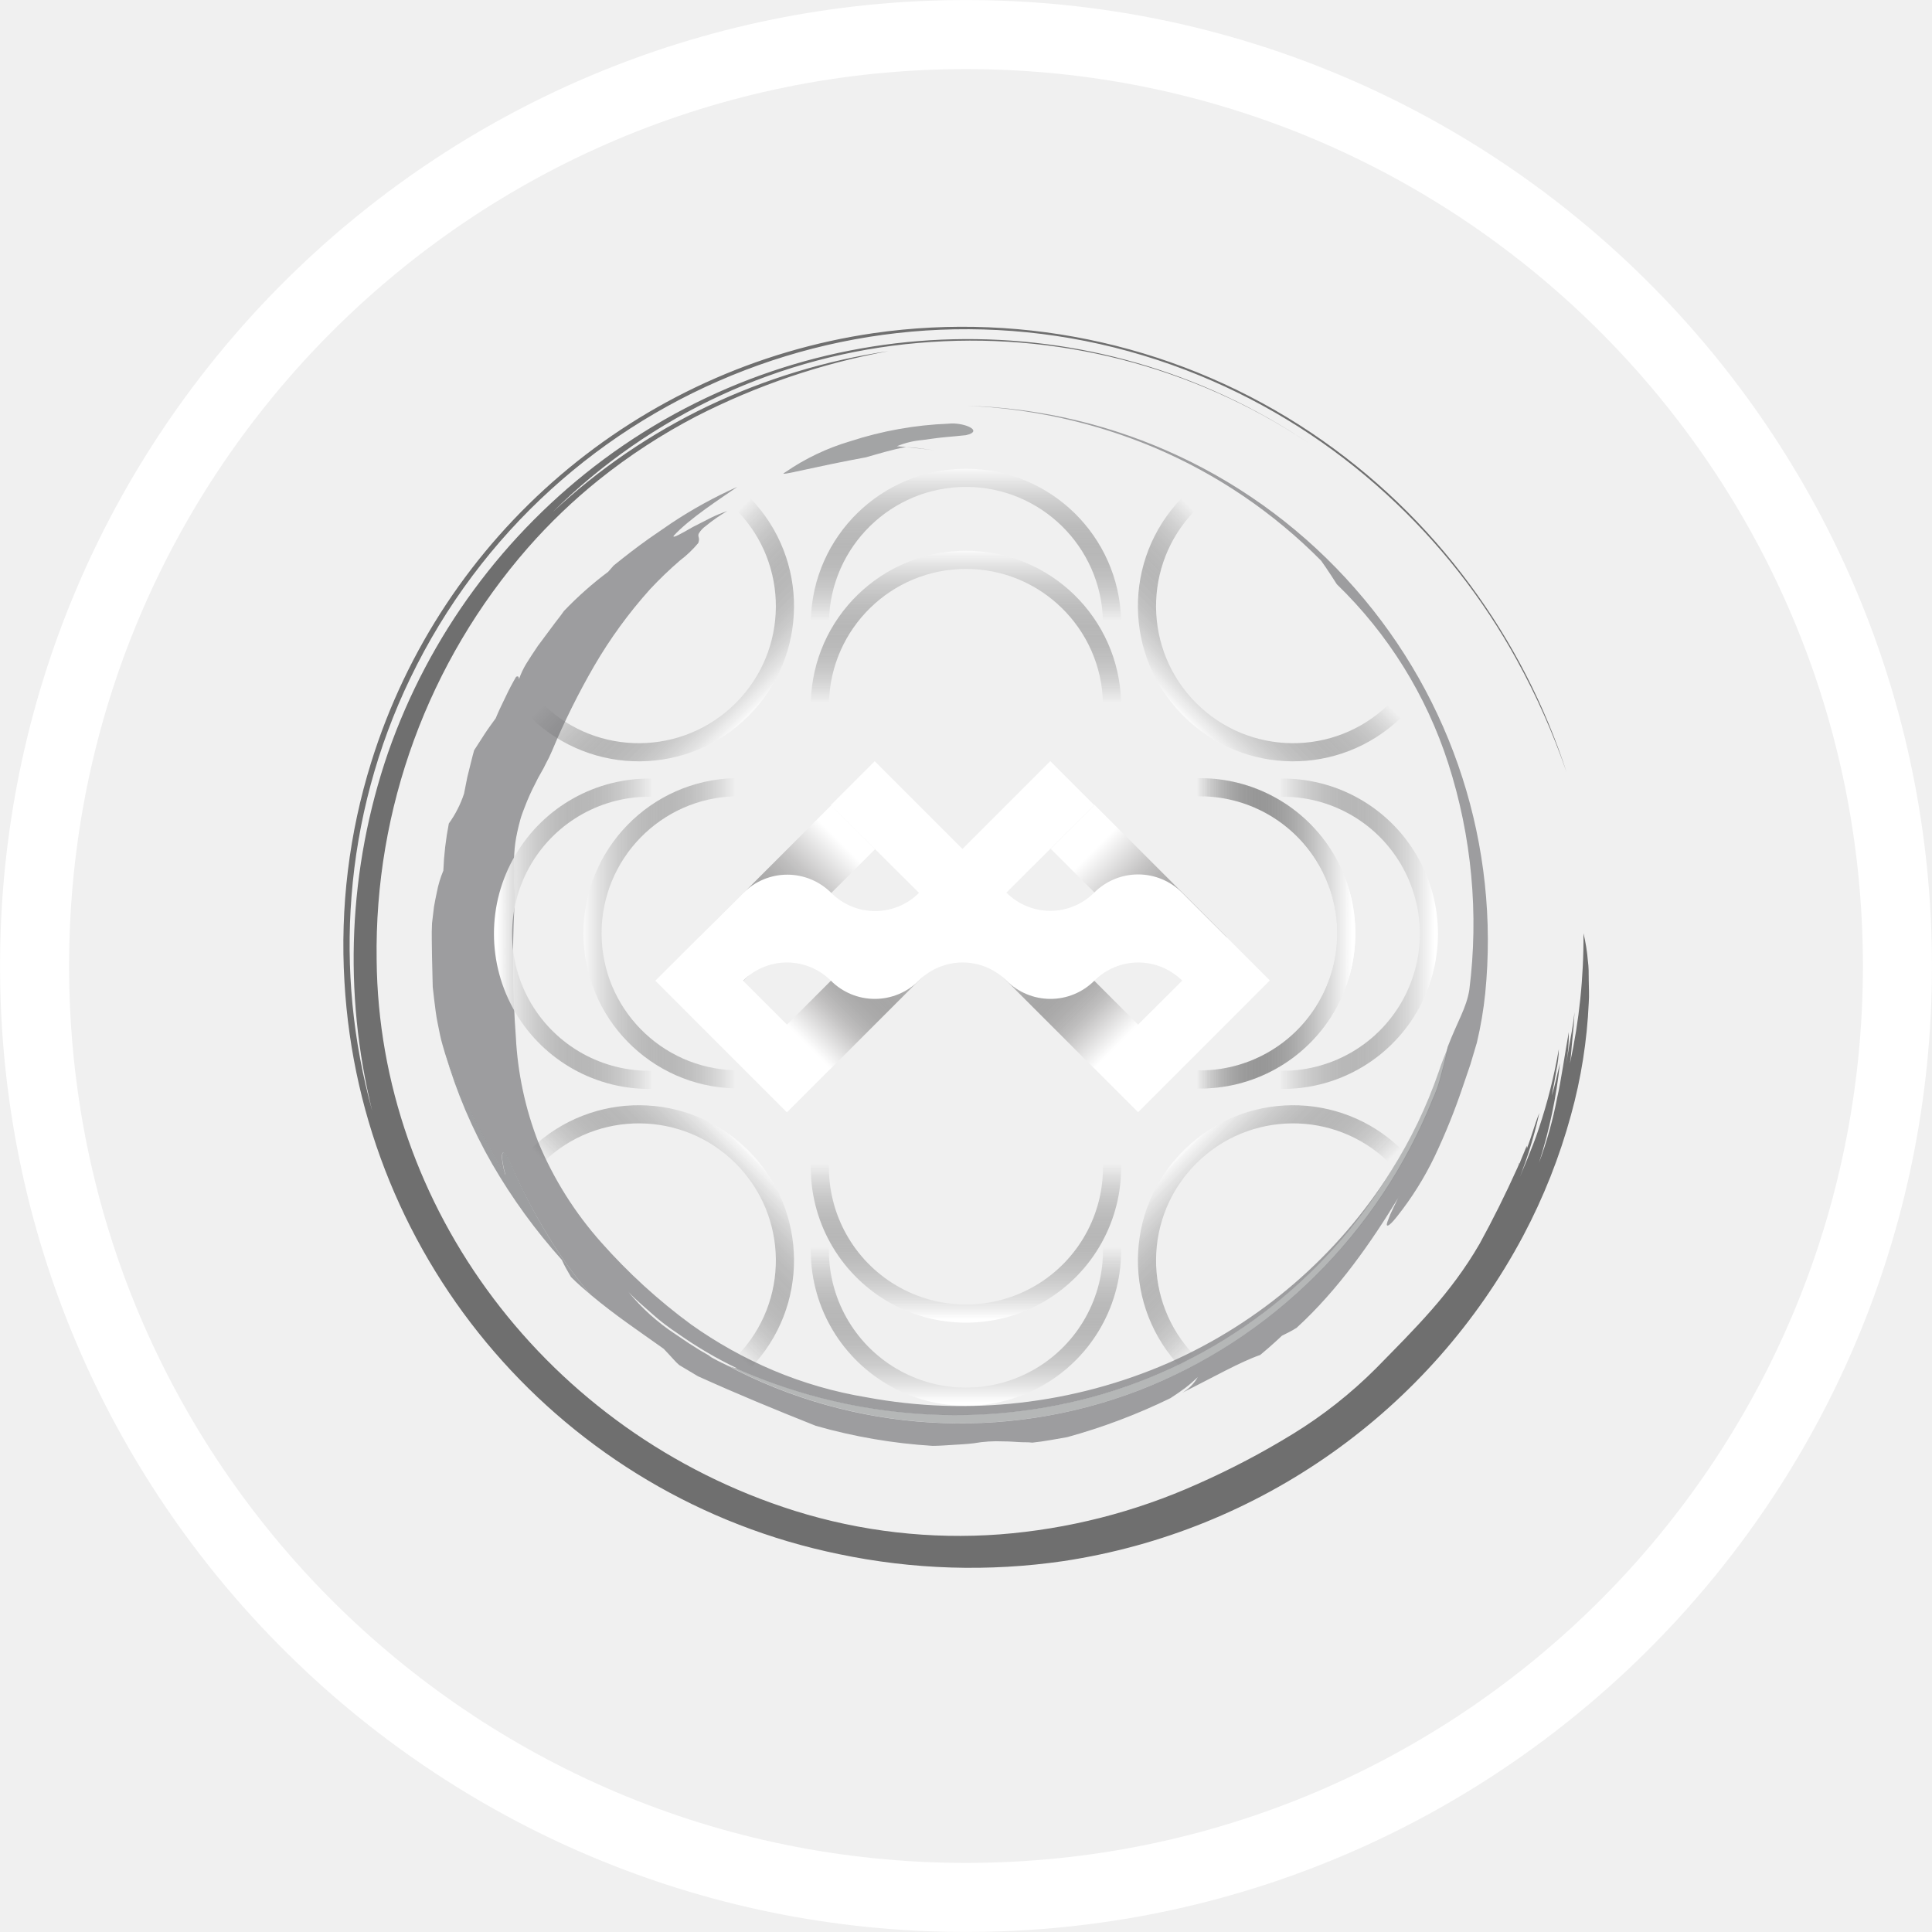
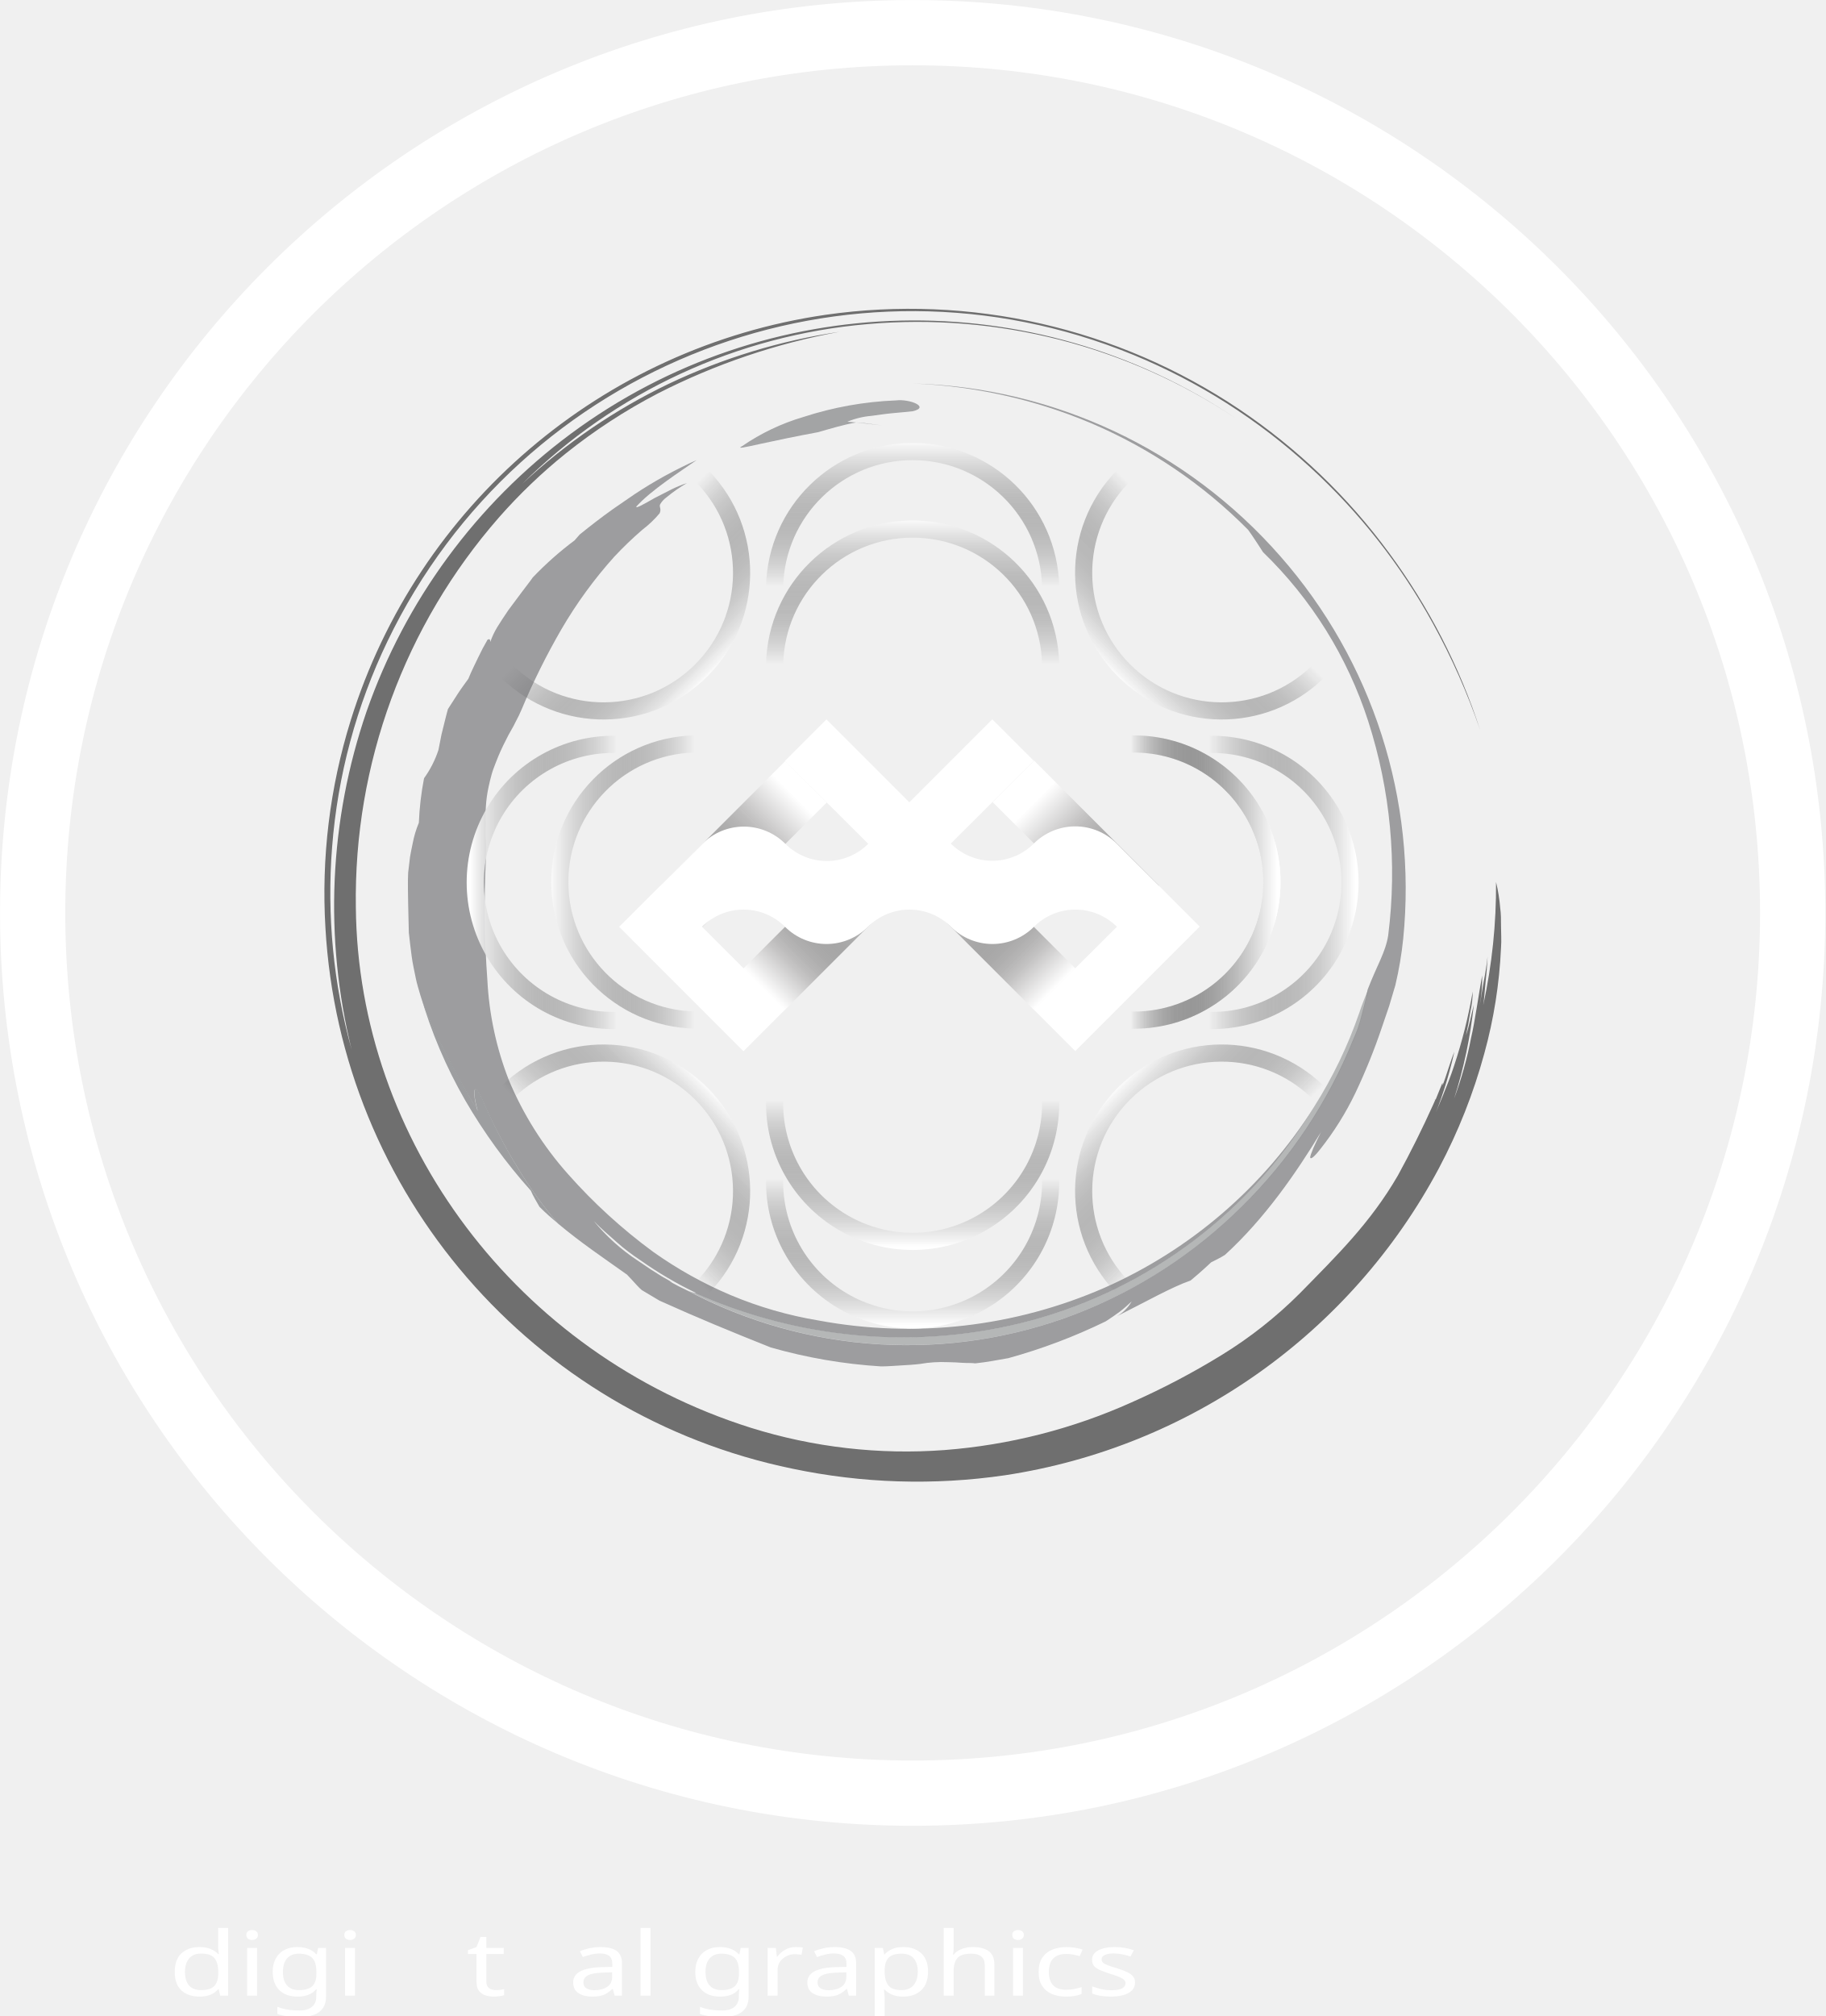
- <svg xmlns="http://www.w3.org/2000/svg" xmlns:xlink="http://www.w3.org/1999/xlink" viewBox="0 0 245.96 245.96">
+ <svg xmlns="http://www.w3.org/2000/svg" xmlns:xlink="http://www.w3.org/1999/xlink" viewBox="0 0 245.96 271.58">
  <defs>
-     <style>.cls-1,.cls-10,.cls-11,.cls-12,.cls-13,.cls-14,.cls-15,.cls-16,.cls-22,.cls-23,.cls-24,.cls-25,.cls-26,.cls-27,.cls-4{fill:none;}.cls-1,.cls-12{stroke:#fff;}.cls-1,.cls-10,.cls-11,.cls-12,.cls-13,.cls-14,.cls-15,.cls-16,.cls-22,.cls-23,.cls-24,.cls-25,.cls-26,.cls-27{stroke-miterlimit:10;}.cls-1{stroke-width:8.79px;}.cls-2,.cls-20{opacity:0.7;}.cls-3{fill:#373737;}.cls-4{stroke:#373737;stroke-width:0;}.cls-5{fill:url(#linear-gradient);}.cls-6{fill:url(#linear-gradient-2);}.cls-7{fill:url(#linear-gradient-3);}.cls-8{fill:url(#linear-gradient-4);}.cls-9{fill:#fff;}.cls-10,.cls-11,.cls-13,.cls-14,.cls-15,.cls-16,.cls-22,.cls-23,.cls-24,.cls-25,.cls-26,.cls-27{stroke-width:2.31px;}.cls-10{stroke:url(#linear-gradient-5);}.cls-11{stroke:url(#linear-gradient-6);}.cls-12{stroke-width:0.83px;}.cls-13{stroke:url(#linear-gradient-7);}.cls-14{stroke:url(#linear-gradient-8);}.cls-15{stroke:url(#linear-gradient-9);}.cls-16{stroke:url(#linear-gradient-10);}.cls-17,.cls-18,.cls-21{opacity:0.8;}.cls-18{fill:#77787b;}.cls-19,.cls-20{fill:#888a8c;}.cls-21{fill:#6d6e71;}.cls-22{stroke:url(#linear-gradient-11);}.cls-23{stroke:url(#linear-gradient-12);}.cls-24{stroke:url(#linear-gradient-13);}.cls-25{stroke:url(#linear-gradient-14);}.cls-26{stroke:url(#linear-gradient-16);}.cls-27{stroke:url(#linear-gradient-17);}</style>
+     <style>.cls-1{font-size:12px;font-family:VenusRising-Regular, Venus Rising;}.cls-1,.cls-11{fill:#fff;}.cls-2{letter-spacing:-0.03em;}.cls-12,.cls-13,.cls-14,.cls-15,.cls-16,.cls-17,.cls-18,.cls-24,.cls-25,.cls-26,.cls-27,.cls-28,.cls-29,.cls-3,.cls-6{fill:none;}.cls-14,.cls-3{stroke:#fff;}.cls-12,.cls-13,.cls-14,.cls-15,.cls-16,.cls-17,.cls-18,.cls-24,.cls-25,.cls-26,.cls-27,.cls-28,.cls-29,.cls-3{stroke-miterlimit:10;}.cls-3{stroke-width:8.79px;}.cls-22,.cls-4{opacity:0.7;}.cls-5{fill:#373737;}.cls-6{stroke:#373737;stroke-width:0;}.cls-7{fill:url(#linear-gradient);}.cls-8{fill:url(#linear-gradient-2);}.cls-9{fill:url(#linear-gradient-3);}.cls-10{fill:url(#linear-gradient-4);}.cls-12,.cls-13,.cls-15,.cls-16,.cls-17,.cls-18,.cls-24,.cls-25,.cls-26,.cls-27,.cls-28,.cls-29{stroke-width:2.31px;}.cls-12{stroke:url(#linear-gradient-5);}.cls-13{stroke:url(#linear-gradient-6);}.cls-14{stroke-width:0.83px;}.cls-15{stroke:url(#linear-gradient-7);}.cls-16{stroke:url(#linear-gradient-8);}.cls-17{stroke:url(#linear-gradient-9);}.cls-18{stroke:url(#linear-gradient-10);}.cls-19,.cls-20,.cls-23{opacity:0.8;}.cls-20{fill:#77787b;}.cls-21,.cls-22{fill:#888a8c;}.cls-23{fill:#6d6e71;}.cls-24{stroke:url(#linear-gradient-11);}.cls-25{stroke:url(#linear-gradient-12);}.cls-26{stroke:url(#linear-gradient-13);}.cls-27{stroke:url(#linear-gradient-14);}.cls-28{stroke:url(#linear-gradient-16);}.cls-29{stroke:url(#linear-gradient-17);}</style>
    <linearGradient id="linear-gradient" x1="-1813.86" y1="1655.2" x2="-1813.86" y2="1615.68" gradientTransform="translate(1914.06 -869.98) scale(1 0.6)" gradientUnits="userSpaceOnUse">
      <stop offset="0" stop-color="#fff" />
      <stop offset="0.25" stop-color="#c5c4c4" />
      <stop offset="1" stop-opacity="0" />
    </linearGradient>
    <linearGradient id="linear-gradient-2" x1="-1180.63" y1="1382.07" x2="-1180.63" y2="1342.56" gradientTransform="translate(1325.6 -707.64) scale(1 0.6)" xlink:href="#linear-gradient" />
    <linearGradient id="linear-gradient-3" x1="2670.24" y1="-2531.51" x2="2670.24" y2="-2571.03" gradientTransform="translate(-2560.29 1401.91) scale(1 0.5)" xlink:href="#linear-gradient" />
    <linearGradient id="linear-gradient-4" x1="2108.72" y1="-1673.54" x2="2108.72" y2="-1713.05" gradientTransform="translate(-1973.61 972.89) scale(1 0.5)" xlink:href="#linear-gradient" />
    <linearGradient id="linear-gradient-5" x1="747.32" y1="-1063.01" x2="767.07" y2="-1063.01" gradientTransform="translate(919.43 -944.19) rotate(180)" gradientUnits="userSpaceOnUse">
      <stop offset="0" stop-color="#fff" />
      <stop offset="1" stop-opacity="0" />
    </linearGradient>
    <linearGradient id="linear-gradient-6" x1="423.19" y1="181.65" x2="442.94" y2="181.65" gradientTransform="translate(-349.34 -62.84)" xlink:href="#linear-gradient-5" />
    <linearGradient id="linear-gradient-7" x1="-136.07" y1="-701.74" x2="-116.32" y2="-701.74" gradientTransform="translate(824.71 31.88) rotate(-90)" xlink:href="#linear-gradient-5" />
    <linearGradient id="linear-gradient-8" x1="811.56" y1="-250.35" x2="831.31" y2="-250.35" gradientTransform="translate(-600.47 -250.58) rotate(45)" xlink:href="#linear-gradient-5" />
    <linearGradient id="linear-gradient-9" x1="-239.3" y1="-1085.37" x2="-219.54" y2="-1085.37" gradientTransform="translate(693.8 -845.3) rotate(-135)" xlink:href="#linear-gradient-5" />
    <linearGradient id="linear-gradient-10" x1="1306.58" y1="-179.62" x2="1326.33" y2="-179.62" gradientTransform="translate(-56.64 -1236.89) rotate(90)" xlink:href="#linear-gradient-5" />
    <linearGradient id="linear-gradient-11" x1="766.48" y1="-1130.46" x2="786.23" y2="-1130.46" gradientTransform="translate(-161.83 -1195.08) rotate(135)" xlink:href="#linear-gradient-5" />
    <linearGradient id="linear-gradient-12" x1="-194.21" y1="-205.26" x2="-174.46" y2="-205.26" gradientTransform="translate(432.88 99.19) rotate(-45)" xlink:href="#linear-gradient-5" />
    <linearGradient id="linear-gradient-13" x1="-497.54" y1="-635.98" x2="-477.79" y2="-635.98" gradientTransform="translate(758.95 -319.01) rotate(-90)" xlink:href="#linear-gradient-5" />
    <linearGradient id="linear-gradient-14" x1="1296.11" y1="-179.62" x2="1315.87" y2="-179.62" gradientTransform="translate(-56.64 -1236.89) rotate(90)" xlink:href="#linear-gradient-5" />
    <linearGradient id="linear-gradient-16" x1="156.58" y1="-45.61" x2="176.34" y2="-45.61" gradientTransform="translate(-93.26 164.49)" xlink:href="#linear-gradient-5" />
    <linearGradient id="linear-gradient-17" x1="641.99" y1="-769.98" x2="661.74" y2="-769.98" gradientTransform="translate(824.62 -651.11) rotate(180)" xlink:href="#linear-gradient-5" />
  </defs>
  <g id="Layer_2" data-name="Layer 2">
    <g id="Layer_1-2" data-name="Layer 1">
-       <circle class="cls-1" cx="122.98" cy="122.98" r="118.58" />
-       <g class="cls-2">
-         <path class="cls-3" d="M193.15,148.74c-1.48,3.29-3.12,6.58-4.79,9.62-3.72,6.41-8.22,10.77-13.21,15.87a57.44,57.44,0,0,1-10.55,8.32,102,102,0,0,1-12.13,6.37,75.69,75.69,0,0,1-25.19,6.42,70,70,0,0,1-26.11-3c-31.57-9.94-52.93-38.76-53.22-70.1A77.94,77.94,0,0,1,67.22,69.72a72.16,72.16,0,0,1,9-8.62A76,76,0,0,1,88.65,53a89.12,89.12,0,0,1,24.47-8.3,81.39,81.39,0,0,0-23,7,78.72,78.72,0,0,0-19.77,13.5,75.22,75.22,0,0,1,46.55-21.54,77.24,77.24,0,0,1,49.62,12.69,77.79,77.79,0,0,0-89.64,2.11A79,79,0,0,0,49.4,95.83a80.63,80.63,0,0,0-2,45.64,79,79,0,0,1-2.65-27.35,77.69,77.69,0,0,1,7.47-27.75A78.46,78.46,0,0,1,152.75,47.82,80.48,80.48,0,0,1,176.49,62.9,81.88,81.88,0,0,1,193.09,84a91.14,91.14,0,0,1,6.35,14.32,83.88,83.88,0,0,0-12.27-23.84A81.29,81.29,0,0,0,167,55.14a79.7,79.7,0,0,0-55.77-12.73A78.9,78.9,0,0,0,47.25,97.07a78.19,78.19,0,0,0-3.4,27.9,79,79,0,0,0,62.93,72.88,81.71,81.71,0,0,0,28.61.89,79.8,79.8,0,0,0,58.52-41.4A74.79,74.79,0,0,0,200,141.95a64.23,64.23,0,0,0,2.26-14.28c.08-1,0-2,0-2.88s0-1.72-.11-2.47a22.58,22.58,0,0,0-.56-3.5,75.39,75.39,0,0,1-1.73,16.61c.16-1,.2-2.06.32-3.16l.16-1.68.11-1.73c-.12,1.1-.3,2.26-.52,3.39s-.36,2.26-.56,3.27a20.69,20.69,0,0,0,.35-4.12c-.48,2.61-1,6.35-1.49,8.4a50.94,50.94,0,0,1-2.3,8.22,62.84,62.84,0,0,0,2.66-12.66c-.35,1.39-.6,2.8-1.05,4.13l.3-1.51.3-1.75a13.14,13.14,0,0,0,.31-2.66,69,69,0,0,1-2.53,10.06c-.46,1.42-1,2.74-1.51,4s-1.09,2.57-1.61,3.9a55.11,55.11,0,0,0,3.17-9.84c-.6,1.45-1,3.06-1.6,4.56a.8.8,0,0,0,0-.37c-.26.67-.65,1.53-.91,2.23-.06,0-.16.13-.16,0l.09.08" />
-         <path class="cls-3" d="M198.46,145.35a68.1,68.1,0,0,1-5,11.18" />
-         <path class="cls-4" d="M44.21,121.16l0-2.18.09-2.63.07-1.67.17-1.9.19-2.12.32-2.32c.18-1.62.57-3.35.91-5.21a82.91,82.91,0,0,1,3.69-12.26A79.57,79.57,0,0,1,67.5,63.62a81.9,81.9,0,0,1,15-11.69,79.21,79.21,0,0,1,18.43-8.08l2.48-.7,2.52-.59c1.68-.43,3.4-.65,5.1-1a81.86,81.86,0,0,1,10.43-.89,79.33,79.33,0,0,1,56.36,21.6,83,83,0,0,1,20.28,29.63,89.06,89.06,0,0,1,4.43,14.49,115.58,115.58,0,0,1,1.85,12.41" />
-         <path class="cls-4" d="M86,51.64a8,8,0,0,1,.71-.38l2.1-1.05a82.51,82.51,0,0,1,8.09-3.43,79.34,79.34,0,0,1,13-3.4,78.85,78.85,0,0,1,36.39,2.18,78.88,78.88,0,0,1,19.44,8.87,82.12,82.12,0,0,1,16.95,14.26,83.36,83.36,0,0,1,12.47,18.12" />
+       <text class="cls-1" transform="translate(22.72 268.84) scale(1.26 1)">digi<tspan class="cls-2" x="31.82" y="0">t</tspan>
+         <tspan x="42.72" y="0">al graphics</tspan>
+       </text>
+       <circle class="cls-3" cx="122.98" cy="122.98" r="118.58" />
+       <g class="cls-4">
+         <path class="cls-5" d="M193.15,148.74c-1.48,3.29-3.12,6.58-4.79,9.62-3.72,6.41-8.22,10.77-13.21,15.87a57.44,57.44,0,0,1-10.55,8.32,102,102,0,0,1-12.13,6.37,75.69,75.69,0,0,1-25.19,6.42,70,70,0,0,1-26.11-3c-31.57-9.94-52.93-38.76-53.22-70.1A77.94,77.94,0,0,1,67.22,69.72a72.16,72.16,0,0,1,9-8.62A76,76,0,0,1,88.65,53a89.12,89.12,0,0,1,24.47-8.3,81.39,81.39,0,0,0-23,7,78.72,78.72,0,0,0-19.77,13.5,75.22,75.22,0,0,1,46.55-21.54,77.24,77.24,0,0,1,49.62,12.69,77.79,77.79,0,0,0-89.64,2.11A79,79,0,0,0,49.4,95.83a80.63,80.63,0,0,0-2,45.64,79,79,0,0,1-2.65-27.35,77.69,77.69,0,0,1,7.47-27.75A78.46,78.46,0,0,1,152.75,47.82,80.48,80.48,0,0,1,176.49,62.9,81.88,81.88,0,0,1,193.09,84a91.14,91.14,0,0,1,6.35,14.32,83.88,83.88,0,0,0-12.27-23.84A81.29,81.29,0,0,0,167,55.14a79.7,79.7,0,0,0-55.77-12.73A78.9,78.9,0,0,0,47.25,97.07a78.19,78.19,0,0,0-3.4,27.9,79,79,0,0,0,62.93,72.88,81.71,81.71,0,0,0,28.61.89,79.8,79.8,0,0,0,58.52-41.4A74.79,74.79,0,0,0,200,141.95a64.23,64.23,0,0,0,2.26-14.28c.08-1,0-2,0-2.88s0-1.72-.11-2.47a22.58,22.58,0,0,0-.56-3.5,75.39,75.39,0,0,1-1.73,16.61c.16-1,.2-2.06.32-3.16l.16-1.68.11-1.73c-.12,1.1-.3,2.26-.52,3.39s-.36,2.26-.56,3.27a20.69,20.69,0,0,0,.35-4.12c-.48,2.61-1,6.35-1.49,8.4a50.94,50.94,0,0,1-2.3,8.22,62.84,62.84,0,0,0,2.66-12.66c-.35,1.39-.6,2.8-1.05,4.13l.3-1.51.3-1.75a13.14,13.14,0,0,0,.31-2.66,69,69,0,0,1-2.53,10.06c-.46,1.42-1,2.74-1.51,4s-1.09,2.57-1.61,3.9a55.11,55.11,0,0,0,3.17-9.84c-.6,1.45-1,3.06-1.6,4.56a.8.8,0,0,0,0-.37c-.26.67-.65,1.53-.91,2.23-.06,0-.16.13-.16,0l.09.08" />
+         <path class="cls-5" d="M198.46,145.35a68.1,68.1,0,0,1-5,11.18" />
+         <path class="cls-6" d="M44.21,121.16l0-2.18.09-2.63.07-1.67.17-1.9.19-2.12.32-2.32c.18-1.62.57-3.35.91-5.21a82.91,82.91,0,0,1,3.69-12.26A79.57,79.57,0,0,1,67.5,63.62a81.9,81.9,0,0,1,15-11.69,79.21,79.21,0,0,1,18.43-8.08l2.48-.7,2.52-.59c1.68-.43,3.4-.65,5.1-1a81.86,81.86,0,0,1,10.43-.89,79.33,79.33,0,0,1,56.36,21.6,83,83,0,0,1,20.28,29.63,89.06,89.06,0,0,1,4.43,14.49,115.58,115.58,0,0,1,1.85,12.41" />
+         <path class="cls-6" d="M86,51.64a8,8,0,0,1,.71-.38l2.1-1.05a82.51,82.51,0,0,1,8.09-3.43,79.34,79.34,0,0,1,13-3.4,78.85,78.85,0,0,1,36.39,2.18,78.88,78.88,0,0,1,19.44,8.87,82.12,82.12,0,0,1,16.95,14.26,83.36,83.36,0,0,1,12.47,18.12" />
      </g>
-       <rect class="cls-5" x="96.25" y="101.84" width="7.9" height="23.77" transform="translate(90.64 264.99) rotate(-135)" />
-       <rect class="cls-6" x="141.02" y="101.76" width="7.9" height="23.82" transform="translate(327.86 91.55) rotate(135)" />
-       <rect class="cls-7" x="106" y="116.4" width="7.9" height="19.76" transform="translate(121.49 -40.76) rotate(45)" />
-       <rect class="cls-8" x="131.16" y="116.36" width="7.9" height="19.76" transform="translate(-49.69 132.52) rotate(-45)" />
-       <path class="cls-9" d="M139.3,102.49l-5.59-5.59-11.18,11.18L111.36,96.91l-5.59,5.59L117,113.67h0a7.9,7.9,0,0,1-11.18,0h0a7.9,7.9,0,0,0-11.18,0h0L83.43,124.85,89,130.43l11.18,11.18,5.59-5.59L94.6,124.85h0a7.9,7.9,0,0,1,11.18,0h0a7.9,7.9,0,0,0,11.18,0h0a7.9,7.9,0,0,1,11.18,0h0a7.9,7.9,0,0,0,11.18,0h0a7.9,7.9,0,0,1,11.18,0h0L139.3,136l5.59,5.59,11.18-11.18,5.59-5.59-5.59-5.59-5.59-5.59h0a7.9,7.9,0,0,0-11.18,0h0a7.9,7.9,0,0,1-11.18,0h0Z" />
-       <path class="cls-10" d="M152.36,137.42a18.6,18.6,0,1,0,0-37.19" />
-       <path class="cls-11" d="M93.6,100.22a18.6,18.6,0,0,0,0,37.19" />
-       <path class="cls-12" d="M72,144.1" />
-       <path class="cls-13" d="M104.38,148.2a18.6,18.6,0,1,0,37.19,0" />
-       <path class="cls-14" d="M177.53,147.07a18.6,18.6,0,0,0-26.3,26.3" />
-       <path class="cls-15" d="M68.42,90.56a18.6,18.6,0,0,0,26.3-26.3" />
-       <path class="cls-16" d="M141.57,89.44a18.6,18.6,0,0,0-37.19,0" />
-       <g class="cls-17">
-         <path class="cls-18" d="M118.79,57.3l-2.29-.3-2.32-.19a10.78,10.78,0,0,1,3.26-.79c.84-.11,1.78-.26,2.73-.35s1.91-.17,2.81-.27c2.4-.55-.39-1.69-2.25-1.46a46,46,0,0,0-12.5,2.24A29,29,0,0,0,100,60.1c-.79.42.35.16,2.4-.29s5-1.07,7.84-1.59c1.68-.48,3.38-1,5.11-1.31" />
-         <path class="cls-19" d="M72.69,162.57c.82.83,1.66,1.55,2.49,2.25a56.34,56.34,0,0,1-5.35-7.39A72.63,72.63,0,0,1,65,148.08c-1.27-2.74-1.32-.83-.64,1.54-2.2-3.71-3.53-6.31-4.7-8.57-.56-1.14-1.12-2.19-1.58-3.31a32.78,32.78,0,0,1-1.4-3.63,63.77,63.77,0,0,0,6,14.11,73.27,73.27,0,0,0,8.85,12.18C71.85,161.15,72.28,161.85,72.69,162.57Z" />
-         <path class="cls-20" d="M183.15,136.47a60.43,60.43,0,0,1-6.08,12.63A64.08,64.08,0,0,1,139,177.86a66.9,66.9,0,0,1-23.46,2,68.74,68.74,0,0,1-21.84-5.69,4.73,4.73,0,0,1-1.27-.44A63.46,63.46,0,0,0,145,177a65.12,65.12,0,0,0,22.43-14.5,66.69,66.69,0,0,0,15-22.54,17.59,17.59,0,0,0,.87-2.33c.31-1.21.78-2.72,1.06-4.35C184,134.19,183.55,135.24,183.15,136.47Z" />
-         <path class="cls-21" d="M168.19,71.38c.73,1,2,3,2,3a55.3,55.3,0,0,1,14.18,22.79A66.76,66.76,0,0,1,187.06,126c-.36,2.3-1.5,4-2.76,7.28-.29,1.63-.75,3.14-1.06,4.35a17.59,17.59,0,0,1-.87,2.33,66.69,66.69,0,0,1-15,22.54A65.12,65.12,0,0,1,145,177a63.46,63.46,0,0,1-52.56-3.24c-1.35-.61-2.93-1.55-1.83-1,0,0-.55-.3-1.41-.8L87.68,171l-1.73-1.17A26.56,26.56,0,0,1,80,164.47c1,1.06,2.08,1.94,3.09,2.85s2.09,1.71,3.22,2.46a51.53,51.53,0,0,0,7.51,4.41h-.14a68.74,68.74,0,0,0,21.84,5.69,66.9,66.9,0,0,0,23.46-2,64.08,64.08,0,0,0,38.09-28.75,64,64,0,0,1-28.27,24.36,66,66,0,0,1-38.48,4.4,52.81,52.81,0,0,1-11.88-3.43A55.13,55.13,0,0,1,88,168.63a73.16,73.16,0,0,1-11.44-10.44,45.4,45.4,0,0,1-8-12.7A43.06,43.06,0,0,1,65.67,132a133.1,133.1,0,0,1-.2-16.22c.07-1.07.07-2,0-2.74s0-1.47,0-2.17a16.43,16.43,0,0,1,0-2.18,16.82,16.82,0,0,1,.38-2.75c.11-.53.25-1.08.4-1.63s.37-1.08.57-1.61a28.46,28.46,0,0,1,1.35-3c.44-.94,1-1.76,1.31-2.46a18,18,0,0,0,.8-1.65,94.13,94.13,0,0,1,5.37-10.82A59.16,59.16,0,0,1,82.77,75a48.88,48.88,0,0,1,3.79-3.64,14.24,14.24,0,0,0,2.33-2.22c.27-.68-.12-.8.07-1.22a3.13,3.13,0,0,1,.87-.94,20.53,20.53,0,0,1,2.74-1.91,17.27,17.27,0,0,0-2.05.84L88.19,67.1c-1.44.83-2.58,1.47-2.44,1.13,2-2.21,6-4.77,8.12-6.25a57.44,57.44,0,0,0-8.41,4.63c-1,.68-2,1.38-2.82,1.94C81,69.71,79.51,70.88,78.12,72l-.69.79a45.24,45.24,0,0,0-5.64,5c-.42.62-1,1.31-1.55,2.07l-1.75,2.35c-.55.81-1.08,1.61-1.52,2.33a10.37,10.37,0,0,0-.9,1.93c0-.36-.14-.43-.37-.3-.44.75-.87,1.56-1.29,2.45s-.89,1.8-1.3,2.82c-.35.5-.92,1.24-1.41,2l-1.34,2.08c-.26.91-.58,2.29-.87,3.43l-.41,2.08a14,14,0,0,1-1.94,3.81,39.69,39.69,0,0,0-.7,6,13.6,13.6,0,0,0-.83,2.77c-.12.57-.25,1.18-.36,1.83L55,117.55c-.08,1.48,0,2.91,0,4.27l.09,3.82c.11,1.07.25,2.13.38,3.16s.37,2,.56,3c.16.78.41,1.55.63,2.32a32.78,32.78,0,0,0,1.4,3.63c.46,1.12,1,2.17,1.58,3.31,1.16,2.26,2.5,4.86,4.7,8.57-.68-2.38-.63-4.28.64-1.54a72.63,72.63,0,0,0,4.85,9.34,56.34,56.34,0,0,0,5.35,7.39c3.17,2.66,6.16,4.64,9.31,6.89l.66.7c.39.4.87,1,1.33,1.38l2.38,1.42c5.07,2.29,9.63,4.17,15,6.31a69.72,69.72,0,0,0,14.86,2.55c.9,0,1.81-.08,2.69-.13s1.74-.1,2.56-.2a17.19,17.19,0,0,1,3.76-.24c.69,0,1.37.05,2,.09s1.21,0,1.69.07c1.5-.15,3-.45,4.45-.7A75.88,75.88,0,0,0,149,178c.65-.42,1.27-.84,1.86-1.28s1.12-.93,1.63-1.4a5.38,5.38,0,0,1-2,2c4-2,7.4-3.94,9.94-4.82,1.43-1.17,2.77-2.45,2.77-2.45.46-.24,1.17-.56,1.86-1,5.35-4.88,9.61-11.06,12.92-16.51.42-.81-.42.8-1,2.1-.26.66-.5,1.2-.41,1.35s.49-.1,1.33-1.18a40.16,40.16,0,0,0,4.74-7.58,80.83,80.83,0,0,0,3.55-8.78l1-2.93.83-2.79a48.85,48.85,0,0,0,1.06-6.25,67.84,67.84,0,0,0-16.57-51.56A68.28,68.28,0,0,0,123,51.66,68.7,68.7,0,0,1,147,57,66.26,66.26,0,0,1,168.19,71.38Z" />
+       <rect class="cls-7" x="96.25" y="101.84" width="7.9" height="23.77" transform="translate(90.64 264.99) rotate(-135)" />
+       <rect class="cls-8" x="141.02" y="101.76" width="7.9" height="23.82" transform="translate(327.86 91.55) rotate(135)" />
+       <rect class="cls-9" x="106" y="116.4" width="7.9" height="19.76" transform="translate(121.49 -40.76) rotate(45)" />
+       <rect class="cls-10" x="131.16" y="116.36" width="7.9" height="19.76" transform="translate(-49.69 132.52) rotate(-45)" />
+       <path class="cls-11" d="M139.3,102.49l-5.59-5.59-11.18,11.18L111.36,96.91l-5.59,5.59L117,113.67h0a7.9,7.9,0,0,1-11.18,0h0a7.9,7.9,0,0,0-11.18,0h0L83.43,124.85,89,130.43l11.18,11.18,5.59-5.59L94.6,124.85h0a7.9,7.9,0,0,1,11.18,0h0a7.9,7.9,0,0,0,11.18,0h0a7.9,7.9,0,0,1,11.18,0h0a7.9,7.9,0,0,0,11.18,0h0a7.9,7.9,0,0,1,11.18,0h0L139.3,136l5.59,5.59,11.18-11.18,5.59-5.59-5.59-5.59-5.59-5.59h0a7.9,7.9,0,0,0-11.18,0h0a7.9,7.9,0,0,1-11.18,0h0Z" />
+       <path class="cls-12" d="M152.36,137.42a18.6,18.6,0,1,0,0-37.19" />
+       <path class="cls-13" d="M93.6,100.22a18.6,18.6,0,0,0,0,37.19" />
+       <path class="cls-14" d="M72,144.1" />
+       <path class="cls-15" d="M104.38,148.2a18.6,18.6,0,1,0,37.19,0" />
+       <path class="cls-16" d="M177.53,147.07a18.6,18.6,0,0,0-26.3,26.3" />
+       <path class="cls-17" d="M68.42,90.56a18.6,18.6,0,0,0,26.3-26.3" />
+       <path class="cls-18" d="M141.57,89.44a18.6,18.6,0,0,0-37.19,0" />
+       <g class="cls-19">
+         <path class="cls-20" d="M118.79,57.3l-2.29-.3-2.32-.19a10.78,10.78,0,0,1,3.26-.79c.84-.11,1.78-.26,2.73-.35s1.91-.17,2.81-.27c2.4-.55-.39-1.69-2.25-1.46a46,46,0,0,0-12.5,2.24A29,29,0,0,0,100,60.1c-.79.42.35.16,2.4-.29s5-1.07,7.84-1.59c1.68-.48,3.38-1,5.11-1.31" />
+         <path class="cls-21" d="M72.69,162.57c.82.83,1.66,1.55,2.49,2.25a56.34,56.34,0,0,1-5.35-7.39A72.63,72.63,0,0,1,65,148.08c-1.27-2.74-1.32-.83-.64,1.54-2.2-3.71-3.53-6.31-4.7-8.57-.56-1.14-1.12-2.19-1.58-3.31a32.78,32.78,0,0,1-1.4-3.63,63.77,63.77,0,0,0,6,14.11,73.27,73.27,0,0,0,8.85,12.18C71.85,161.15,72.28,161.85,72.69,162.57Z" />
+         <path class="cls-22" d="M183.15,136.47a60.43,60.43,0,0,1-6.08,12.63A64.08,64.08,0,0,1,139,177.86a66.9,66.9,0,0,1-23.46,2,68.74,68.74,0,0,1-21.84-5.69,4.73,4.73,0,0,1-1.27-.44A63.46,63.46,0,0,0,145,177a65.12,65.12,0,0,0,22.43-14.5,66.69,66.69,0,0,0,15-22.54,17.59,17.59,0,0,0,.87-2.33c.31-1.21.78-2.72,1.06-4.35C184,134.19,183.55,135.24,183.15,136.47Z" />
+         <path class="cls-23" d="M168.19,71.38c.73,1,2,3,2,3a55.3,55.3,0,0,1,14.18,22.79A66.76,66.76,0,0,1,187.06,126c-.36,2.3-1.5,4-2.76,7.28-.29,1.63-.75,3.14-1.06,4.35a17.59,17.59,0,0,1-.87,2.33,66.69,66.69,0,0,1-15,22.54A65.12,65.12,0,0,1,145,177a63.46,63.46,0,0,1-52.56-3.24c-1.35-.61-2.93-1.55-1.83-1,0,0-.55-.3-1.41-.8L87.68,171l-1.73-1.17A26.56,26.56,0,0,1,80,164.47c1,1.06,2.08,1.94,3.09,2.85s2.09,1.71,3.22,2.46a51.53,51.53,0,0,0,7.51,4.41h-.14a68.74,68.74,0,0,0,21.84,5.69,66.9,66.9,0,0,0,23.46-2,64.08,64.08,0,0,0,38.09-28.75,64,64,0,0,1-28.27,24.36,66,66,0,0,1-38.48,4.4,52.81,52.81,0,0,1-11.88-3.43A55.13,55.13,0,0,1,88,168.63a73.16,73.16,0,0,1-11.44-10.44,45.4,45.4,0,0,1-8-12.7A43.06,43.06,0,0,1,65.67,132a133.1,133.1,0,0,1-.2-16.22c.07-1.07.07-2,0-2.74s0-1.47,0-2.17a16.43,16.43,0,0,1,0-2.18,16.82,16.82,0,0,1,.38-2.75c.11-.53.25-1.08.4-1.63s.37-1.08.57-1.61a28.46,28.46,0,0,1,1.35-3c.44-.94,1-1.76,1.31-2.46a18,18,0,0,0,.8-1.65,94.13,94.13,0,0,1,5.37-10.82A59.16,59.16,0,0,1,82.77,75a48.88,48.88,0,0,1,3.79-3.64,14.24,14.24,0,0,0,2.33-2.22c.27-.68-.12-.8.07-1.22a3.13,3.13,0,0,1,.87-.94,20.53,20.53,0,0,1,2.74-1.91,17.27,17.27,0,0,0-2.05.84L88.19,67.1c-1.44.83-2.58,1.47-2.44,1.13,2-2.21,6-4.77,8.12-6.25a57.44,57.44,0,0,0-8.41,4.63c-1,.68-2,1.38-2.82,1.94C81,69.71,79.51,70.88,78.12,72l-.69.79a45.24,45.24,0,0,0-5.64,5c-.42.62-1,1.31-1.55,2.07l-1.75,2.35c-.55.81-1.08,1.61-1.52,2.33a10.37,10.37,0,0,0-.9,1.93c0-.36-.14-.43-.37-.3-.44.75-.87,1.56-1.29,2.45s-.89,1.8-1.3,2.82c-.35.5-.92,1.24-1.41,2l-1.34,2.08c-.26.91-.58,2.29-.87,3.43l-.41,2.08a14,14,0,0,1-1.94,3.81,39.69,39.69,0,0,0-.7,6,13.6,13.6,0,0,0-.83,2.77c-.12.57-.25,1.18-.36,1.83L55,117.55c-.08,1.48,0,2.91,0,4.27l.09,3.82c.11,1.07.25,2.13.38,3.16s.37,2,.56,3c.16.78.41,1.55.63,2.32a32.78,32.78,0,0,0,1.4,3.63c.46,1.12,1,2.17,1.58,3.31,1.16,2.26,2.5,4.86,4.7,8.57-.68-2.38-.63-4.28.64-1.54a72.63,72.63,0,0,0,4.85,9.34,56.34,56.34,0,0,0,5.35,7.39c3.17,2.66,6.16,4.64,9.31,6.89l.66.7c.39.4.87,1,1.33,1.38l2.38,1.42c5.07,2.29,9.63,4.17,15,6.31a69.72,69.72,0,0,0,14.86,2.55c.9,0,1.81-.08,2.69-.13s1.74-.1,2.56-.2a17.19,17.19,0,0,1,3.76-.24c.69,0,1.37.05,2,.09s1.21,0,1.69.07c1.5-.15,3-.45,4.45-.7A75.88,75.88,0,0,0,149,178c.65-.42,1.27-.84,1.86-1.28s1.12-.93,1.63-1.4a5.38,5.38,0,0,1-2,2c4-2,7.4-3.94,9.94-4.82,1.43-1.17,2.77-2.45,2.77-2.45.46-.24,1.17-.56,1.86-1,5.35-4.88,9.61-11.06,12.92-16.51.42-.81-.42.8-1,2.1-.26.66-.5,1.2-.41,1.35s.49-.1,1.33-1.18a40.16,40.16,0,0,0,4.74-7.58,80.83,80.83,0,0,0,3.55-8.78l1-2.93.83-2.79a48.85,48.85,0,0,0,1.06-6.25,67.84,67.84,0,0,0-16.57-51.56A68.28,68.28,0,0,0,123,51.66,68.7,68.7,0,0,1,147,57,66.26,66.26,0,0,1,168.19,71.38Z" />
      </g>
-       <path class="cls-22" d="M94.72,173.37a18.6,18.6,0,0,0-26.3-26.3" />
-       <path class="cls-23" d="M151.23,64.26a18.6,18.6,0,0,0,26.3,26.3" />
-       <path class="cls-24" d="M104.38,158.78a18.6,18.6,0,1,0,37.19,0" />
-       <path class="cls-25" d="M141.57,79a18.6,18.6,0,0,0-37.19,0" />
-       <path class="cls-10" d="M152.36,137.42a18.6,18.6,0,1,0,0-37.19" />
-       <path class="cls-26" d="M83.07,100.28a18.6,18.6,0,1,0,0,37.19" />
-       <path class="cls-27" d="M162.88,137.47a18.6,18.6,0,1,0,0-37.19" />
+       <path class="cls-24" d="M94.72,173.37a18.6,18.6,0,0,0-26.3-26.3" />
+       <path class="cls-25" d="M151.23,64.26a18.6,18.6,0,0,0,26.3,26.3" />
+       <path class="cls-26" d="M104.38,158.78a18.6,18.6,0,1,0,37.19,0" />
+       <path class="cls-27" d="M141.57,79a18.6,18.6,0,0,0-37.19,0" />
+       <path class="cls-12" d="M152.36,137.42a18.6,18.6,0,1,0,0-37.19" />
+       <path class="cls-28" d="M83.07,100.28a18.6,18.6,0,1,0,0,37.19" />
+       <path class="cls-29" d="M162.88,137.47a18.6,18.6,0,1,0,0-37.19" />
    </g>
  </g>
</svg>
